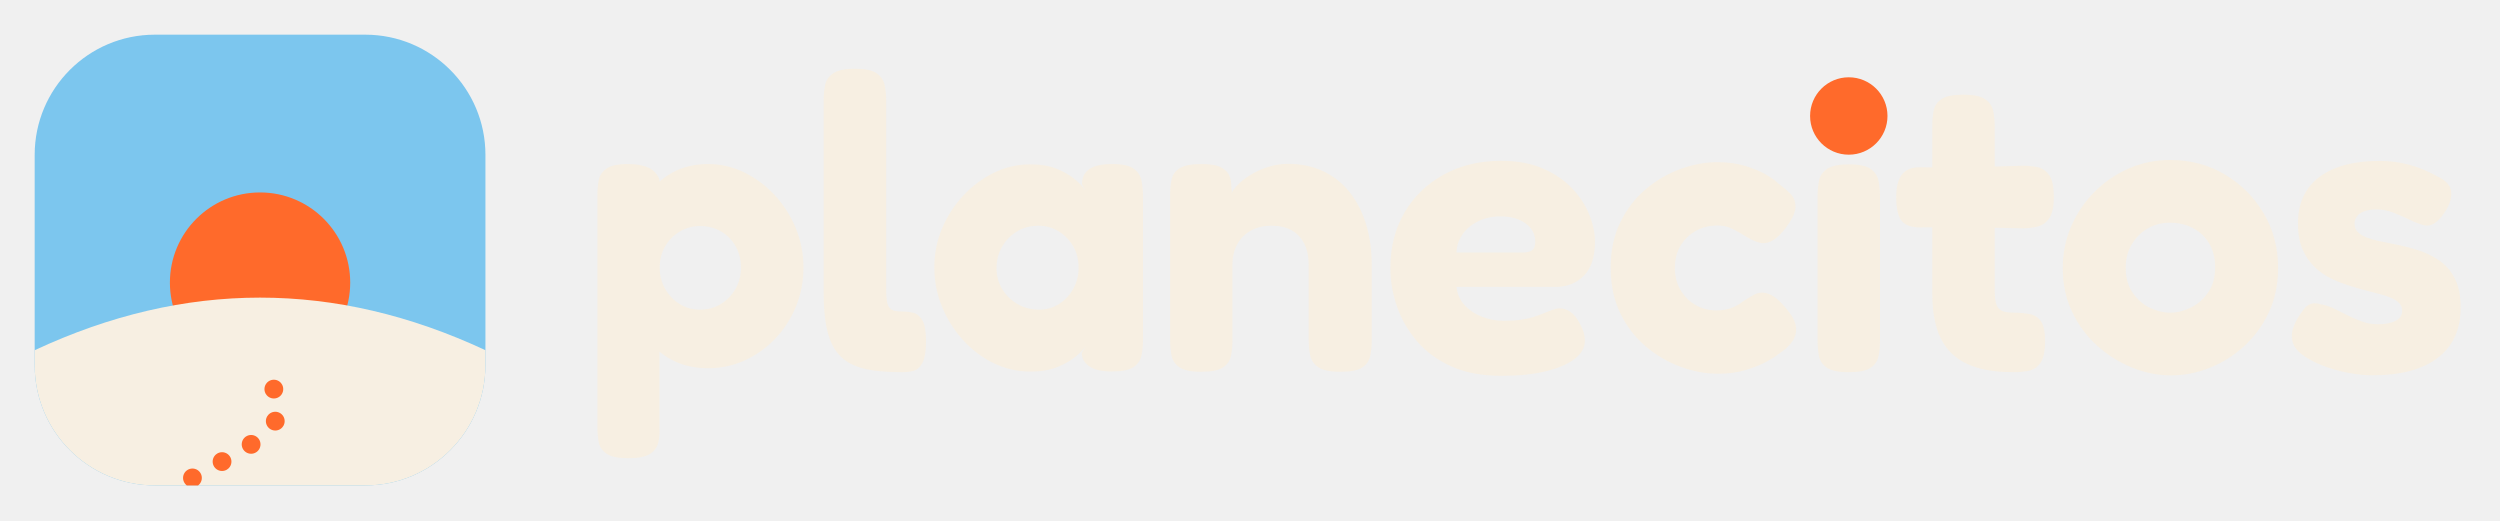
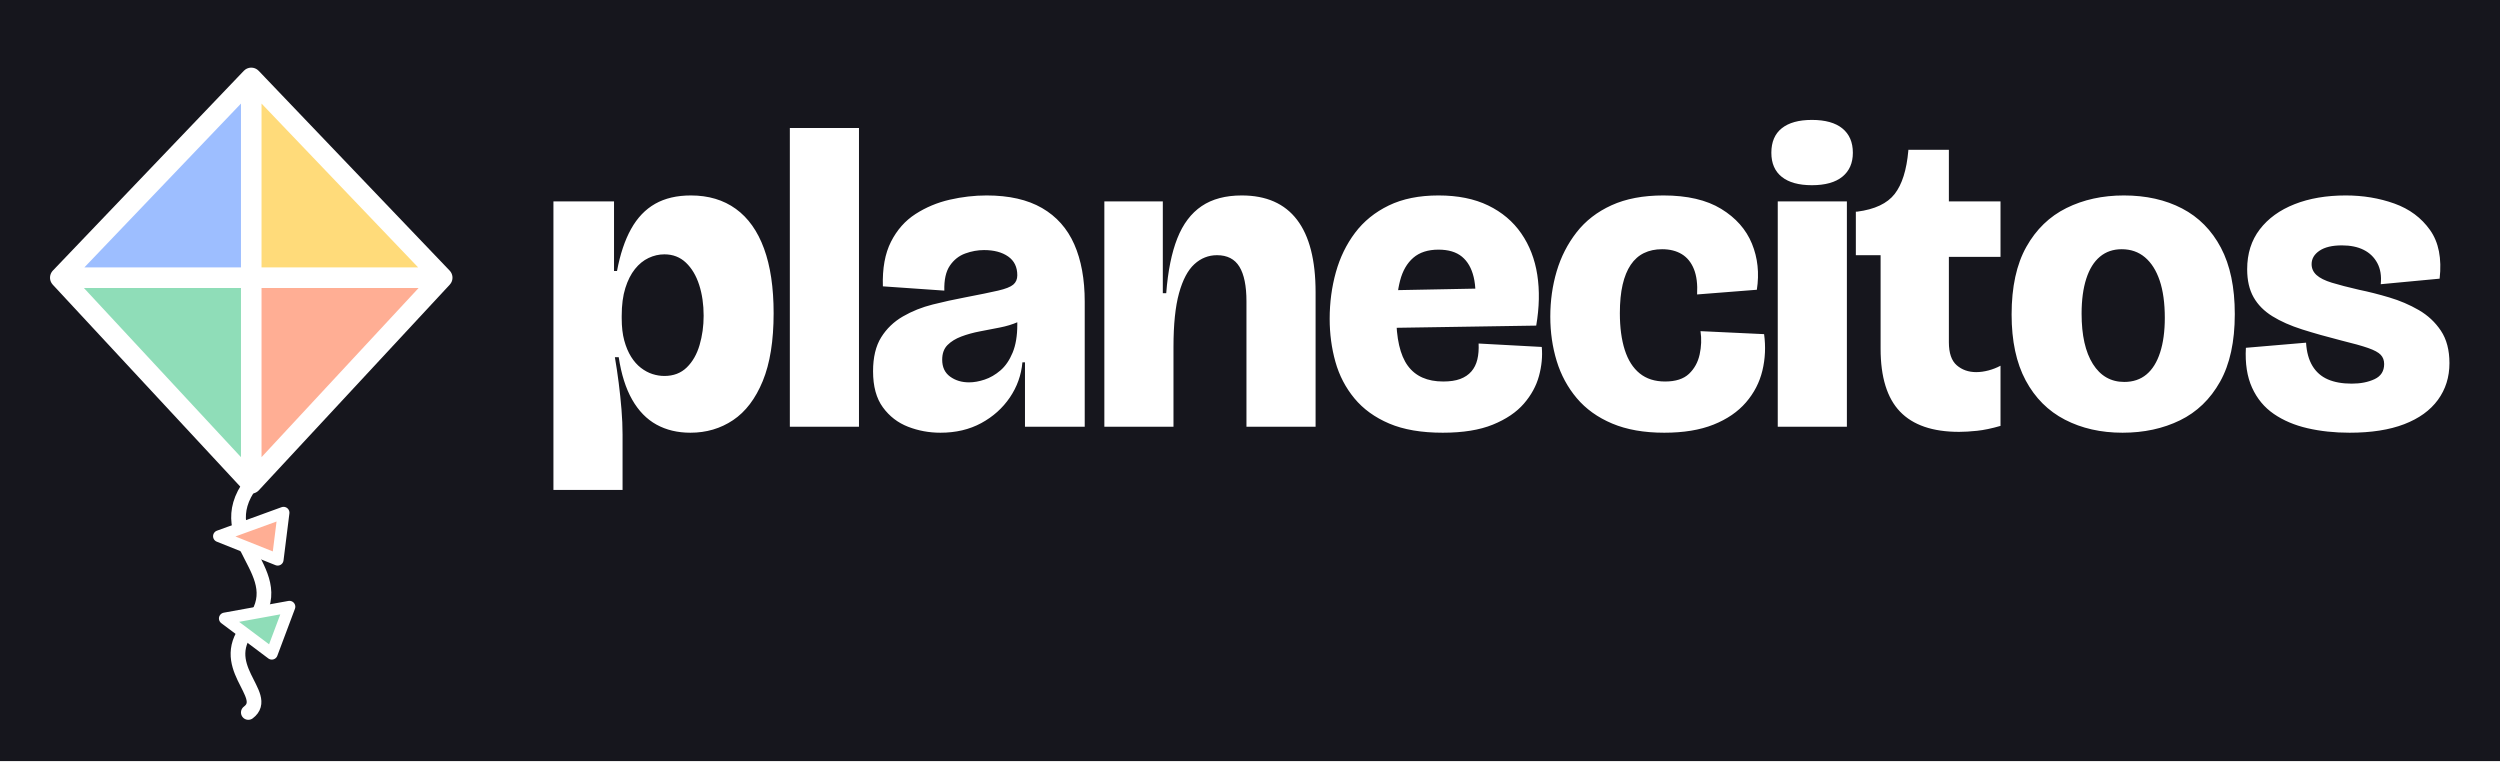
- <svg xmlns="http://www.w3.org/2000/svg" viewBox="0 0 721 150" width="721" height="150">
-   <g transform="translate(10,10) scale(1.083333)">
-     <defs>
-       <clipPath id="hn">
-         <rect width="120" height="120" rx="32" />
-       </clipPath>
-     </defs>
-     <g clip-path="url(#hn)">
-       <rect width="120" height="120" fill="#7CC6EE" />
-       <circle cx="60" cy="66" r="24" fill="#FF6A2B" />
-       <path d="M0 120 V84 Q60 56 120 84 V120 Z" fill="#F7EFE2" />
-       <path d="M42 118 C56 110 72 104 62 92" fill="none" stroke="#FF6A2B" stroke-width="5" stroke-linecap="round" stroke-dasharray="0 9" />
-     </g>
+ <svg xmlns="http://www.w3.org/2000/svg" viewBox="0 0 703 214" width="703" height="214">
+   <rect width="703" height="214" fill="#16161D" />
+   <g transform="translate(12 12) scale(0.826087) translate(-14 0)">
+     <path d="M85 150 C 70 170, 100 180, 85 198 C 72 212, 92 222, 84 228" fill="none" stroke="#FFFFFF" stroke-width="5" stroke-linecap="round" />
+     <path d="M74 168 L96 160 L94 176 Z" fill="#FFAE94" stroke="#FFFFFF" stroke-width="4" stroke-linejoin="round" />
+     <path d="M76 196 L98 192 L92 208 Z" fill="#8FDDB8" stroke="#FFFFFF" stroke-width="4" stroke-linejoin="round" />
+     <path d="M85 12 L150 80 L85 80 Z" fill="#FFDB7A" />
+     <path d="M150 80 L85 150 L85 80 Z" fill="#FFAE94" />
+     <path d="M85 150 L20 80 L85 80 Z" fill="#8FDDB8" />
+     <path d="M20 80 L85 12 L85 80 Z" fill="#9DBEFF" />
+     <path d="M85 12 L150 80 L85 150 L20 80 Z M85 12 L85 150 M20 80 L150 80" fill="none" stroke="#FFFFFF" stroke-width="7" stroke-linejoin="round" />
  </g>
-   <path d="M204.3 106.2Q198.42 106.2 193.95 103.89Q189.48 101.58 186.51 97.515Q183.54 93.45 182.055 88.17Q180.57 82.89 180.66 76.86Q180.75 70.92 182.28 65.565Q183.81 60.21 186.78 56.115Q189.75 52.02 194.13 49.665Q198.51 47.31 204.3 47.31Q209.67 47.31 214.605 49.71Q219.54 52.11 223.41 56.265Q227.28 60.42 229.5 65.805Q231.72 71.19 231.72 77.13Q231.72 83.22 229.5 88.53Q227.28 93.84 223.455 97.8Q219.63 101.76 214.695 103.98Q209.76 106.2 204.3 106.2ZM181.2 132.15Q176.91 132.15 175.005 130.89Q173.1 129.63 172.695 127.635Q172.29 125.64 172.29 123.33V56.25Q172.29 53.91 172.68 51.915Q173.07 49.92 174.93 48.615Q176.79 47.31 181.08 47.31Q184.74 47.31 187.005 48.36Q189.27 49.41 190.17 51.72V123.21Q190.35 125.52 189.87 127.575Q189.39 129.63 187.485 130.89Q185.58 132.15 181.2 132.15ZM201.87 89.31Q205.17 89.31 207.84 87.705Q210.51 86.1 212.1 83.34Q213.69 80.58 213.69 77.22Q213.69 73.74 212.145 71.01Q210.6 68.28 207.93 66.735Q205.26 65.19 201.96 65.19Q198.69 65.19 196.02 66.795Q193.35 68.4 191.805 71.085Q190.26 73.77 190.26 77.22Q190.26 80.58 191.85 83.34Q193.44 86.1 196.065 87.705Q198.69 89.31 201.87 89.31Z M260.4 107.34Q255.42 107.34 251.64 106.8Q247.86 106.26 245.19 104.82Q242.52 103.38 240.825 100.815Q239.13 98.25 238.335 94.245Q237.54 90.24 237.54 84.42V28.95Q237.54 26.52 237.975 24.48Q238.41 22.44 240.315 21.135Q242.22 19.83 246.57 19.83Q250.95 19.83 252.81 21.12Q254.67 22.41 255.12 24.48Q255.57 26.55 255.57 28.95V83.49Q255.57 85.5 255.765 86.76Q255.96 88.02 256.5 88.725Q257.04 89.43 258.0 89.64Q258.96 89.85 260.46 89.85Q261.99 89.85 263.49 90.24Q264.99 90.63 266.025 92.4Q267.06 94.17 267.06 98.37Q267.06 102.75 266.025 104.655Q264.99 106.56 263.445 106.95Q261.9 107.34 260.4 107.34Z M320.64 107.13Q316.17 107.13 314.055 105.57Q311.94 104.01 311.97 101.73L313.23 99.72Q312.45 100.92 310.44 102.66Q308.43 104.4 305.145 105.78Q301.86 107.16 297.12 107.16Q291.6 107.16 286.62 104.76Q281.64 102.36 277.785 98.13Q273.93 93.9 271.695 88.5Q269.46 83.1 269.46 77.07Q269.46 71.19 271.695 65.865Q273.93 60.54 277.845 56.37Q281.76 52.2 286.695 49.8Q291.63 47.4 297.12 47.4Q301.59 47.4 304.71 48.66Q307.83 49.92 309.9 51.63Q311.97 53.34 313.05 54.9L312.06 53.19Q311.97 50.34 314.1 48.825Q316.23 47.31 320.76 47.31Q325.11 47.31 326.94 48.63Q328.77 49.95 329.205 52.08Q329.64 54.21 329.64 56.61V98.04Q329.64 100.38 329.205 102.495Q328.77 104.61 326.925 105.87Q325.08 107.13 320.64 107.13ZM299.7 89.31Q302.85 89.31 305.415 87.675Q307.98 86.04 309.525 83.295Q311.07 80.55 311.07 77.22Q311.07 73.71 309.495 71.01Q307.92 68.31 305.295 66.705Q302.67 65.1 299.46 65.1Q296.01 65.1 293.295 66.75Q290.58 68.4 288.99 71.16Q287.4 73.92 287.4 77.37Q287.4 80.67 289.035 83.37Q290.67 86.07 293.46 87.69Q296.25 89.31 299.7 89.31Z M346.38 107.22Q342.03 107.22 340.14 105.915Q338.25 104.61 337.86 102.525Q337.47 100.44 337.47 98.13V55.92Q337.47 53.64 337.905 51.675Q338.34 49.71 340.245 48.51Q342.15 47.31 346.5 47.31Q350.4 47.31 352.215 48.3Q354.03 49.29 354.57 50.73Q355.11 52.17 355.11 53.445Q355.11 54.72 355.29 55.2L354.57 57.51Q354.87 55.65 356.475 53.835Q358.08 52.02 360.51 50.52Q362.94 49.02 365.76 48.135Q368.58 47.25 371.34 47.25Q377.13 47.25 381.645 49.395Q386.16 51.54 389.265 55.47Q392.37 59.4 393.99 64.725Q395.61 70.05 395.61 76.44V98.25Q395.61 100.56 395.175 102.645Q394.74 104.73 392.895 105.975Q391.05 107.22 386.58 107.22Q382.11 107.22 380.205 105.915Q378.3 104.61 377.865 102.525Q377.43 100.44 377.43 98.13V76.41Q377.43 72.87 376.185 70.35Q374.94 67.83 372.585 66.465Q370.23 65.1 366.69 65.1Q363.27 65.1 360.735 66.51Q358.2 67.92 356.82 70.44Q355.44 72.96 355.44 76.41V98.25Q355.44 100.56 355.005 102.645Q354.57 104.73 352.71 105.975Q350.85 107.22 346.38 107.22Z M432.96 108.39Q424.56 108.39 418.515 105.645Q412.47 102.9 408.615 98.355Q404.76 93.81 402.87 88.32Q400.98 82.83 400.98 77.31Q400.98 68.25 405.06 61.29Q409.14 54.33 416.37 50.355Q423.6 46.38 432.93 46.38Q439.89 46.38 444.99 48.6Q450.09 50.82 453.405 54.33Q456.72 57.84 458.355 61.92Q459.99 66.0 459.99 69.69Q459.99 76.29 456.795 79.515Q453.6 82.74 448.68 82.74H420.06Q420.36 85.77 422.34 87.945Q424.32 90.12 427.335 91.32Q430.35 92.52 433.65 92.52Q436.5 92.52 438.675 92.205Q440.85 91.89 442.44 91.365Q444.03 90.84 445.305 90.315Q446.58 89.79 447.615 89.4Q448.65 89.01 449.61 88.92Q451.38 88.86 452.925 89.955Q454.47 91.05 455.64 93.36Q456.42 94.74 456.75 95.94Q457.08 97.14 457.08 98.25Q457.08 101.22 454.155 103.485Q451.23 105.75 445.86 107.07Q440.49 108.39 432.96 108.39ZM420.06 72.84H439.08Q440.94 72.84 441.855 72.165Q442.77 71.49 442.77 69.66Q442.77 67.5 441.48 65.865Q440.19 64.23 437.97 63.315Q435.75 62.4 432.78 62.4Q429.12 62.4 426.225 63.855Q423.33 65.31 421.725 67.68Q420.12 70.05 420.06 72.84Z M495.51 107.79Q490.17 107.79 484.71 105.795Q479.25 103.8 474.66 99.93Q470.07 96.06 467.295 90.345Q464.52 84.63 464.52 77.16Q464.52 69.78 467.295 64.11Q470.07 58.44 474.6 54.6Q479.13 50.76 484.575 48.765Q490.02 46.77 495.27 46.77Q499.68 46.77 503.235 47.835Q506.79 48.9 509.25 50.31Q511.71 51.72 512.79 52.86Q514.8 54.33 516.375 55.905Q517.95 57.48 517.8 60Q517.62 61.38 516.945 62.715Q516.27 64.05 515.1 65.58Q511.5 70.53 507.93 70.11Q506.19 69.69 504.69 68.865Q503.19 68.04 501.795 67.17Q500.4 66.3 498.855 65.67Q497.31 65.04 495.27 65.04Q491.79 65.04 489.0 66.63Q486.21 68.22 484.62 70.95Q483.03 73.68 483.03 77.25Q483.03 80.79 484.62 83.565Q486.21 86.34 488.94 87.93Q491.67 89.52 495.03 89.52Q496.98 89.52 498.525 89.07Q500.07 88.62 501.15 87.96Q502.23 87.3 502.77 86.85Q504.27 85.92 505.56 85.155Q506.85 84.39 508.26 84.39Q509.97 84.39 511.755 85.65Q513.54 86.91 515.7 89.67Q517.71 92.13 517.965 94.32Q518.22 96.51 516.915 98.445Q515.61 100.38 512.85 102.15Q511.95 102.96 509.49 104.295Q507.03 105.63 503.475 106.71Q499.92 107.79 495.51 107.79Z M533.13 107.34Q528.78 107.34 526.875 106.035Q524.97 104.73 524.58 102.645Q524.19 100.56 524.19 98.25V56.37Q524.19 54.06 524.625 52.02Q525.06 49.98 526.965 48.69Q528.87 47.4 533.25 47.4Q537.63 47.4 539.475 48.705Q541.32 50.01 541.755 52.095Q542.19 54.18 542.19 56.61V98.37Q542.19 100.68 541.755 102.765Q541.32 104.85 539.46 106.095Q537.6 107.34 533.13 107.34Z M580.71 107.34Q574.59 107.34 570.165 106.02Q565.74 104.7 562.875 101.94Q560.01 99.18 558.645 94.905Q557.28 90.63 557.28 84.78V36.06Q557.28 33.63 557.715 31.68Q558.15 29.73 560.04 28.515Q561.93 27.3 566.28 27.3Q570.57 27.3 572.475 28.59Q574.38 29.88 574.83 31.95Q575.28 34.02 575.28 36.33V84.03Q575.28 85.95 575.58 87.18Q575.88 88.41 576.495 89.04Q577.11 89.67 578.16 89.925Q579.21 90.18 580.77 90.18Q583.47 90.18 585.51 90.615Q587.55 91.05 588.675 92.76Q589.8 94.47 589.8 98.4Q589.8 102.78 588.45 104.67Q587.1 106.56 585.015 106.95Q582.93 107.34 580.71 107.34ZM553.53 48.24 566.73 48.3 583.32 47.79Q585.63 47.79 587.67 48.225Q589.71 48.66 591.015 50.55Q592.32 52.44 592.32 56.88Q592.32 60.99 591.03 62.895Q589.74 64.8 587.715 65.325Q585.69 65.85 583.29 65.85L567.63 65.52L553.11 65.58Q549.57 65.4 548.22 63.405Q546.87 61.41 546.87 56.79Q546.87 52.47 548.52 50.355Q550.17 48.24 553.53 48.24Z M626.13 108.27Q620.49 108.27 614.94 106.035Q609.39 103.8 604.83 99.705Q600.27 95.61 597.585 89.925Q594.9 84.24 594.9 77.34Q594.9 70.86 597.345 65.235Q599.79 59.61 604.08 55.32Q608.37 51.03 613.95 48.585Q619.53 46.14 625.89 46.14Q634.56 46.14 641.58 50.28Q648.6 54.42 652.8 61.455Q657.0 68.49 657.0 77.22Q657.0 84.45 654.285 90.18Q651.57 95.91 647.085 99.96Q642.6 104.01 637.125 106.14Q631.65 108.27 626.13 108.27ZM625.89 90.18Q628.77 90.18 631.77 88.74Q634.77 87.3 636.81 84.375Q638.85 81.45 638.85 77.07Q638.85 73.2 637.185 70.32Q635.52 67.44 632.565 65.835Q629.61 64.23 625.77 64.23Q622.23 64.23 619.365 65.91Q616.5 67.59 614.775 70.515Q613.05 73.44 613.05 77.19Q613.05 81.51 615.045 84.42Q617.04 87.33 620.01 88.755Q622.98 90.18 625.89 90.18Z M684.21 108.24Q681.0 108.24 677.19 107.52Q673.38 106.8 669.81 105.42Q666.24 104.04 663.81 102.165Q661.38 100.29 661.05 97.89Q660.84 96.69 661.155 95.355Q661.47 94.02 662.265 92.49Q663.06 90.96 664.35 89.28Q665.31 88.02 666.465 87.63Q667.62 87.24 669.27 87.75Q671.16 88.05 673.11 88.98Q675.06 89.91 677.07 90.945Q679.08 91.98 681.225 92.745Q683.37 93.51 685.68 93.51Q689.04 93.51 690.915 92.505Q692.79 91.5 692.79 89.67Q692.79 88.38 691.995 87.495Q691.2 86.61 689.805 85.995Q688.41 85.38 686.595 84.885Q684.78 84.39 682.695 83.865Q680.61 83.34 678.42 82.65Q675.51 81.81 672.705 80.52Q669.9 79.23 667.665 77.13Q665.43 75.03 664.08 71.97Q662.73 68.91 662.73 64.41Q662.73 58.59 665.475 54.6Q668.22 50.61 673.5 48.51Q678.78 46.41 686.37 46.41Q688.59 46.41 690.72 46.695Q692.85 46.98 694.95 47.55Q697.05 48.12 699.09 48.99Q701.13 49.86 703.14 50.97Q706.83 52.74 706.95 55.575Q707.07 58.41 704.85 61.5Q703.5 63.51 702.075 64.41Q700.65 65.31 699.15 64.98Q697.23 64.5 694.995 63.405Q692.76 62.31 690.315 61.35Q687.87 60.39 685.38 60.39Q683.43 60.39 681.975 60.9Q680.52 61.41 679.785 62.34Q679.05 63.27 679.05 64.5Q679.05 66.0 679.98 66.93Q680.91 67.86 682.455 68.46Q684.0 69.06 686.055 69.51Q688.11 69.96 690.45 70.41Q693.69 71.01 697.095 72.06Q700.5 73.11 703.335 75.015Q706.17 76.92 707.91 80.19Q709.65 83.46 709.65 88.71Q709.65 98.16 703.05 103.2Q696.45 108.24 684.21 108.24Z" fill="#F7EFE2" />
-   <circle cx="533.19" cy="33.45" r="11.16" fill="#FF6A2B" />
+   <path d="M155.624 137.76V79.2V56.64H172.664V76.2H173.504Q174.824 69.12 177.464 64.38Q180.104 59.64 184.244 57.3Q188.384 54.96 194.264 54.96Q201.704 54.96 206.924 58.74Q212.144 62.52 214.844 69.9Q217.544 77.28 217.544 88.08Q217.544 99.72 214.484 107.16Q211.424 114.6 206.144 118.14Q200.864 121.68 194.144 121.68Q188.744 121.68 184.604 119.4Q180.464 117.12 177.764 112.38Q175.064 107.64 173.984 100.44H172.904Q173.504 103.92 173.984 107.7Q174.464 111.48 174.764 115.14Q175.064 118.8 175.064 122.16V137.76ZM186.824 105.72Q190.664 105.72 193.124 103.32Q195.584 100.92 196.724 97.02Q197.864 93.12 197.864 88.8Q197.864 84.0 196.604 80.1Q195.344 76.2 192.884 73.86Q190.424 71.52 186.824 71.52Q184.544 71.52 182.384 72.54Q180.224 73.56 178.544 75.66Q176.864 77.76 175.844 81.0Q174.824 84.24 174.824 88.8V89.52Q174.824 93.12 175.544 95.76Q176.264 98.4 177.464 100.32Q178.664 102.24 180.224 103.44Q181.784 104.64 183.464 105.18Q185.144 105.72 186.824 105.72Z M222.104 120.0V36.0H241.544V120.0Z M264.464 121.68Q259.664 121.68 255.344 120.0Q251.024 118.32 248.264 114.54Q245.504 110.76 245.504 104.4Q245.504 98.52 247.784 94.86Q250.064 91.2 253.904 88.98Q257.744 86.76 262.304 85.62Q266.864 84.48 271.304 83.64Q277.544 82.44 280.664 81.72Q283.784 81.0 284.924 80.04Q286.064 79.08 286.064 77.4Q286.064 73.92 283.484 72.12Q280.904 70.32 276.704 70.32Q274.064 70.32 271.424 71.28Q268.784 72.24 267.104 74.7Q265.424 77.16 265.544 81.72L248.264 80.52Q248.024 72.96 250.544 67.98Q253.064 63.0 257.444 60.18Q261.824 57.36 267.044 56.16Q272.264 54.96 277.424 54.96Q286.904 54.96 293.024 58.5Q299.144 62.04 302.084 68.7Q305.024 75.36 305.024 84.84V96.12Q305.024 100.08 305.024 104.1Q305.024 108.12 305.024 112.08Q305.024 116.04 305.024 120.0H288.224Q288.224 115.68 288.224 111.24Q288.224 106.8 288.224 101.88H287.504Q287.024 107.28 283.964 111.78Q280.904 116.28 275.924 118.98Q270.944 121.68 264.464 121.68ZM272.504 107.52Q274.544 107.52 276.884 106.74Q279.224 105.96 281.324 104.16Q283.424 102.36 284.744 99.18Q286.064 96.0 286.064 91.32V88.44L289.304 88.08Q288.344 89.64 286.124 90.6Q283.904 91.56 281.144 92.1Q278.384 92.64 275.564 93.18Q272.744 93.72 270.344 94.62Q267.944 95.52 266.444 97.02Q264.944 98.52 264.944 101.16Q264.944 104.28 267.164 105.9Q269.384 107.52 272.504 107.52Z M310.544 120.0V84.12V56.64H326.984V82.44H327.944Q328.664 73.08 331.064 67.02Q333.464 60.96 337.904 57.96Q342.344 54.96 349.184 54.96Q359.504 54.96 364.724 61.8Q369.944 68.64 369.944 82.2V120.0H350.504V84.72Q350.504 78.24 348.524 75.0Q346.544 71.76 342.224 71.76Q338.624 71.76 335.864 74.28Q333.104 76.8 331.544 82.44Q329.984 88.08 329.984 97.56V120.0Z M405.704 121.68Q396.704 121.68 390.644 119.1Q384.584 116.52 380.864 112.02Q377.144 107.52 375.524 101.76Q373.904 96.0 373.904 89.64Q373.904 82.8 375.644 76.56Q377.384 70.32 381.044 65.46Q384.704 60.6 390.524 57.78Q396.344 54.96 404.504 54.96Q412.664 54.96 418.484 57.78Q424.304 60.6 427.784 65.64Q431.264 70.68 432.284 77.28Q433.304 83.88 431.984 91.56L386.024 92.28V81.72L417.104 81.12L414.584 87.24Q415.304 81.72 414.404 77.94Q413.504 74.16 411.104 72.18Q408.704 70.2 404.504 70.2Q400.064 70.2 397.424 72.48Q394.784 74.76 393.704 78.9Q392.624 83.04 392.624 88.68Q392.624 98.4 395.864 102.84Q399.104 107.28 405.824 107.28Q408.704 107.28 410.624 106.56Q412.544 105.84 413.744 104.46Q414.944 103.08 415.424 101.1Q415.904 99.12 415.784 96.6L433.544 97.56Q433.904 101.52 432.764 105.72Q431.624 109.92 428.504 113.52Q425.384 117.12 419.804 119.4Q414.224 121.68 405.704 121.68Z M467.984 121.68Q459.464 121.68 453.344 119.1Q447.224 116.52 443.384 111.96Q439.544 107.4 437.744 101.52Q435.944 95.64 435.944 89.04Q435.944 82.32 437.744 76.26Q439.544 70.2 443.324 65.34Q447.104 60.48 453.164 57.72Q459.224 54.96 467.744 54.96Q477.824 54.96 484.004 58.74Q490.184 62.52 492.644 68.52Q495.104 74.52 494.024 81.48L477.224 82.8Q477.464 78.48 476.324 75.66Q475.184 72.84 472.904 71.46Q470.624 70.08 467.384 70.08Q464.504 70.08 462.284 71.16Q460.064 72.24 458.564 74.46Q457.064 76.68 456.284 80.04Q455.504 83.4 455.504 88.08Q455.504 94.08 456.884 98.4Q458.264 102.72 461.084 105.0Q463.904 107.28 468.224 107.28Q472.664 107.28 474.944 105.12Q477.224 102.96 477.944 99.66Q478.664 96.36 478.184 93.12L496.064 93.96Q496.784 99.24 495.584 104.22Q494.384 109.2 490.964 113.16Q487.544 117.12 481.844 119.4Q476.144 121.68 467.984 121.68Z M499.904 120.0V56.64H519.344V120.0ZM509.504 52.08Q503.984 52.08 501.044 49.74Q498.104 47.4 498.104 42.96Q498.104 38.4 501.044 36.06Q503.984 33.72 509.504 33.72Q515.144 33.72 518.084 36.12Q521.024 38.52 521.024 42.96Q521.024 47.28 518.084 49.68Q515.144 52.08 509.504 52.08Z M550.904 121.44Q539.744 121.44 534.284 115.74Q528.824 110.04 528.824 98.04V71.76H521.864V59.52H522.224Q529.664 58.56 532.784 54.54Q535.904 50.52 536.624 42.36V42.12H548.024V56.64H562.544V72.24H548.024V96.24Q548.024 100.8 550.244 102.72Q552.464 104.64 555.704 104.64Q557.384 104.64 559.184 104.16Q560.984 103.68 562.544 102.84V119.76Q558.824 120.84 555.944 121.14Q553.064 121.44 550.904 121.44Z M596.864 121.68Q587.744 121.68 580.664 118.02Q573.584 114.36 569.624 106.98Q565.664 99.6 565.664 88.44Q565.664 76.8 569.804 69.42Q573.944 62.04 581.084 58.5Q588.224 54.96 597.224 54.96Q606.584 54.96 613.604 58.62Q620.624 62.28 624.524 69.66Q628.424 77.04 628.424 88.32Q628.424 99.96 624.284 107.34Q620.144 114.72 613.004 118.2Q605.864 121.68 596.864 121.68ZM597.344 107.4Q601.064 107.4 603.584 105.3Q606.104 103.2 607.424 99.12Q608.744 95.04 608.744 89.4Q608.744 83.16 607.304 78.9Q605.864 74.64 603.164 72.36Q600.464 70.08 596.624 70.08Q593.024 70.08 590.504 72.18Q587.984 74.28 586.664 78.36Q585.344 82.44 585.344 88.2Q585.344 97.32 588.524 102.36Q591.704 107.4 597.344 107.4Z M660.704 121.68Q654.344 121.68 648.884 120.42Q643.424 119.16 639.404 116.4Q635.384 113.64 633.284 109.02Q631.184 104.4 631.544 97.8L648.464 96.36Q648.704 100.32 650.264 102.9Q651.824 105.48 654.584 106.68Q657.344 107.88 661.304 107.88Q665.024 107.88 667.724 106.62Q670.424 105.36 670.424 102.36Q670.424 100.8 669.464 99.78Q668.504 98.76 665.924 97.86Q663.344 96.96 658.424 95.76Q652.304 94.2 647.384 92.64Q642.464 91.08 638.984 88.92Q635.504 86.76 633.704 83.58Q631.904 80.4 631.904 75.72Q631.904 69.12 635.444 64.5Q638.984 59.88 645.224 57.42Q651.464 54.96 659.624 54.96Q666.944 54.96 673.304 57.24Q679.664 59.52 683.324 64.68Q686.984 69.84 686.024 78.36L669.464 79.92Q669.824 76.44 668.504 73.98Q667.184 71.52 664.664 70.26Q662.144 69.0 658.544 69.0Q654.464 69.0 652.244 70.5Q650.024 72.0 650.024 74.28Q650.024 76.08 651.404 77.34Q652.784 78.6 655.724 79.5Q658.664 80.4 663.344 81.48Q667.424 82.32 671.864 83.64Q676.304 84.96 680.144 87.18Q683.984 89.4 686.384 93.0Q688.784 96.6 688.784 102.12Q688.784 108.0 685.544 112.44Q682.304 116.88 676.064 119.28Q669.824 121.68 660.704 121.68Z" fill="#FFFFFF" />
</svg>
